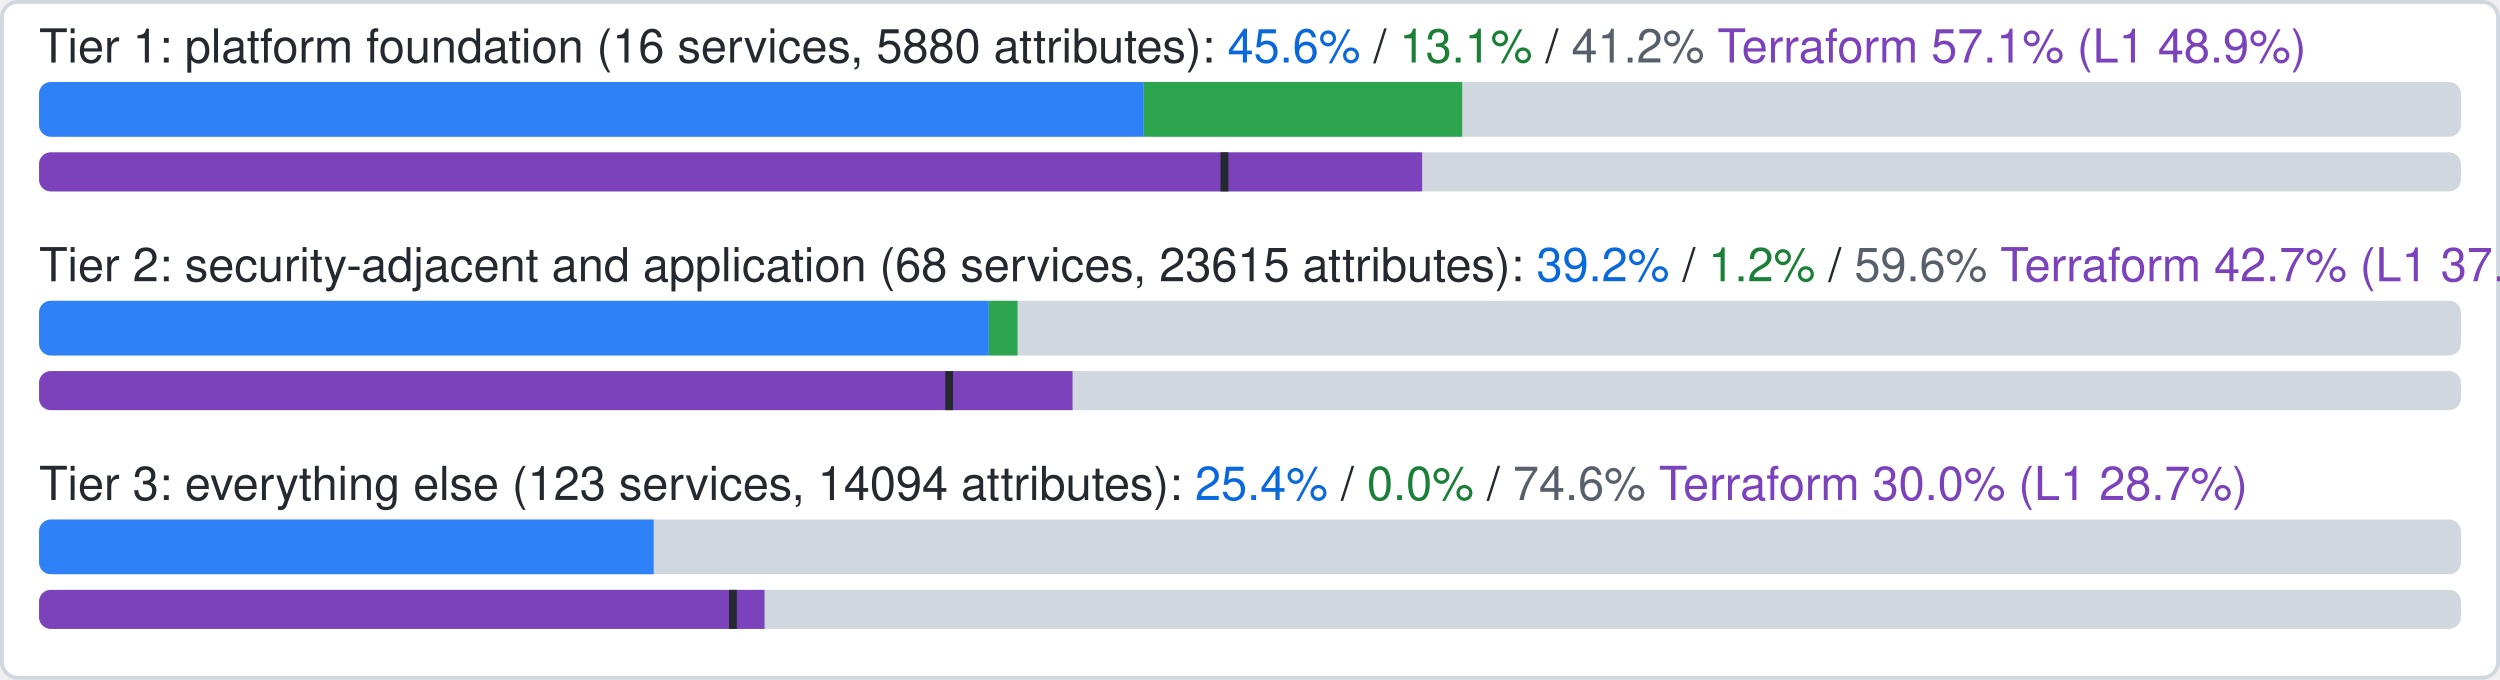
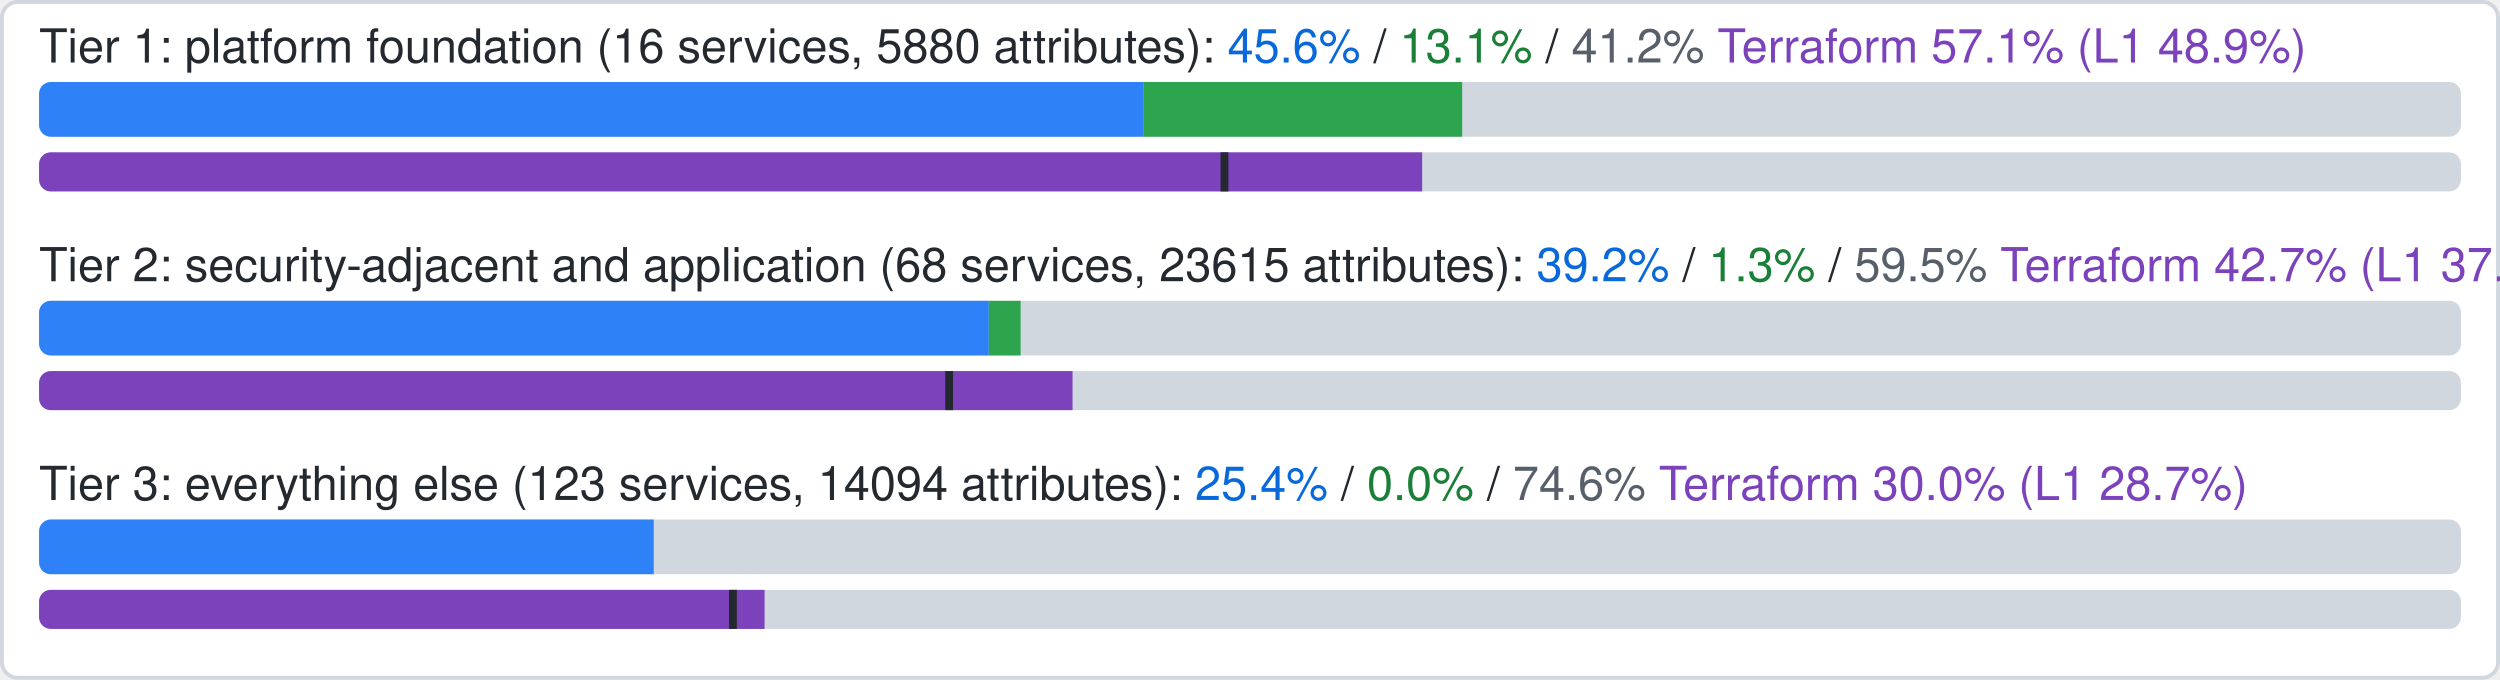
- <svg xmlns="http://www.w3.org/2000/svg" width="640" height="174" viewBox="0 0 640 174" role="img" aria-label="Coverage by tier: Tier 1: platform foundation official 45.6%, ours beyond official 13.1%, uncovered 41.2%, Terraform google-beta 57.1% (L1 48.9%), an estimate; Tier 2: security-adjacent and application official 39.2%, ours beyond official 1.2%, uncovered 59.6%, Terraform google-beta 42.7% (L1 37.6%), an estimate; Tier 3: everything else official 25.4%, ours beyond official 0.0%, uncovered 74.6%, Terraform google-beta 30.0% (L1 28.7%), an estimate;">
+ <svg xmlns="http://www.w3.org/2000/svg" width="640" height="174" viewBox="0 0 640 174" role="img" aria-label="Coverage by tier: Tier 1: platform foundation official 45.6%, ours beyond official 13.1%, uncovered 41.2%, Terraform google-beta 57.1% (L1 48.9%), an estimate; Tier 2: security-adjacent and application official 39.2%, ours beyond official 1.3%, uncovered 59.5%, Terraform google-beta 42.7% (L1 37.6%), an estimate; Tier 3: everything else official 25.4%, ours beyond official 0.0%, uncovered 74.6%, Terraform google-beta 30.0% (L1 28.7%), an estimate;">
  <rect x="0.5" y="0.5" width="639" height="173" rx="4" fill="#ffffff" stroke="#d0d7de" />
  <clipPath id="c0">
    <rect x="10" y="21" width="620" height="14" rx="3" />
  </clipPath>
  <text x="10" y="16" font-family="-apple-system,BlinkMacSystemFont,Segoe UI,Helvetica,Arial,sans-serif" font-size="12" fill="#24292f">Tier 1: platform foundation (16 services, 5880 attributes): <tspan fill="#0969da">45.6%</tspan> / <tspan fill="#1a7f37">13.1%</tspan> / <tspan fill="#57606a">41.2%</tspan>
    <tspan fill="#7b42bc">Terraform 57.1% (L1 48.9%)</tspan>
  </text>
  <clipPath id="t0">
    <rect x="10" y="39" width="620" height="10" rx="3" />
  </clipPath>
  <g clip-path="url(#t0)">
    <rect x="10" y="39" width="620" height="10" fill="#d0d7de" />
    <rect x="10" y="39" width="354.07" height="10" fill="#7b42bc" />
    <rect x="312.46" y="39" width="2" height="10" fill="#24292f" />
  </g>
  <g clip-path="url(#c0)">
    <rect x="10" y="21" width="620" height="14" fill="#d0d7de" />
    <rect x="10" y="21" width="282.80" height="14" fill="#2f81f7" />
    <rect x="292.80" y="21" width="81.51" height="14" fill="#2da44e" />
  </g>
  <clipPath id="c1">
    <rect x="10" y="77" width="620" height="14" rx="3" />
  </clipPath>
-   <text x="10" y="72" font-family="-apple-system,BlinkMacSystemFont,Segoe UI,Helvetica,Arial,sans-serif" font-size="12" fill="#24292f">Tier 2: security-adjacent and application (68 services, 23615 attributes): <tspan fill="#0969da">39.2%</tspan> / <tspan fill="#1a7f37">1.2%</tspan> / <tspan fill="#57606a">59.6%</tspan>
+   <text x="10" y="72" font-family="-apple-system,BlinkMacSystemFont,Segoe UI,Helvetica,Arial,sans-serif" font-size="12" fill="#24292f">Tier 2: security-adjacent and application (68 services, 23615 attributes): <tspan fill="#0969da">39.2%</tspan> / <tspan fill="#1a7f37">1.3%</tspan> / <tspan fill="#57606a">59.5%</tspan>
    <tspan fill="#7b42bc">Terraform 42.7% (L1 37.6%)</tspan>
  </text>
  <clipPath id="t1">
    <rect x="10" y="95" width="620" height="10" rx="3" />
  </clipPath>
  <g clip-path="url(#t1)">
    <rect x="10" y="95" width="620" height="10" fill="#d0d7de" />
    <rect x="10" y="95" width="264.57" height="10" fill="#7b42bc" />
    <rect x="241.98" y="95" width="2" height="10" fill="#24292f" />
  </g>
  <g clip-path="url(#c1)">
    <rect x="10" y="77" width="620" height="14" fill="#d0d7de" />
    <rect x="10" y="77" width="243.14" height="14" fill="#2f81f7" />
-     <rect x="253.14" y="77" width="7.35" height="14" fill="#2da44e" />
+     <rect x="253.14" y="77" width="8.14" height="14" fill="#2da44e" />
  </g>
  <clipPath id="c2">
    <rect x="10" y="133" width="620" height="14" rx="3" />
  </clipPath>
  <text x="10" y="128" font-family="-apple-system,BlinkMacSystemFont,Segoe UI,Helvetica,Arial,sans-serif" font-size="12" fill="#24292f">Tier 3: everything else (123 services, 14094 attributes): <tspan fill="#0969da">25.4%</tspan> / <tspan fill="#1a7f37">0.0%</tspan> / <tspan fill="#57606a">74.6%</tspan>
    <tspan fill="#7b42bc">Terraform 30.0% (L1 28.7%)</tspan>
  </text>
  <clipPath id="t2">
    <rect x="10" y="151" width="620" height="10" rx="3" />
  </clipPath>
  <g clip-path="url(#t2)">
    <rect x="10" y="151" width="620" height="10" fill="#d0d7de" />
    <rect x="10" y="151" width="185.73" height="10" fill="#7b42bc" />
    <rect x="186.63" y="151" width="2" height="10" fill="#24292f" />
  </g>
  <g clip-path="url(#c2)">
    <rect x="10" y="133" width="620" height="14" fill="#d0d7de" />
    <rect x="10" y="133" width="157.35" height="14" fill="#2f81f7" />
  </g>
</svg>
